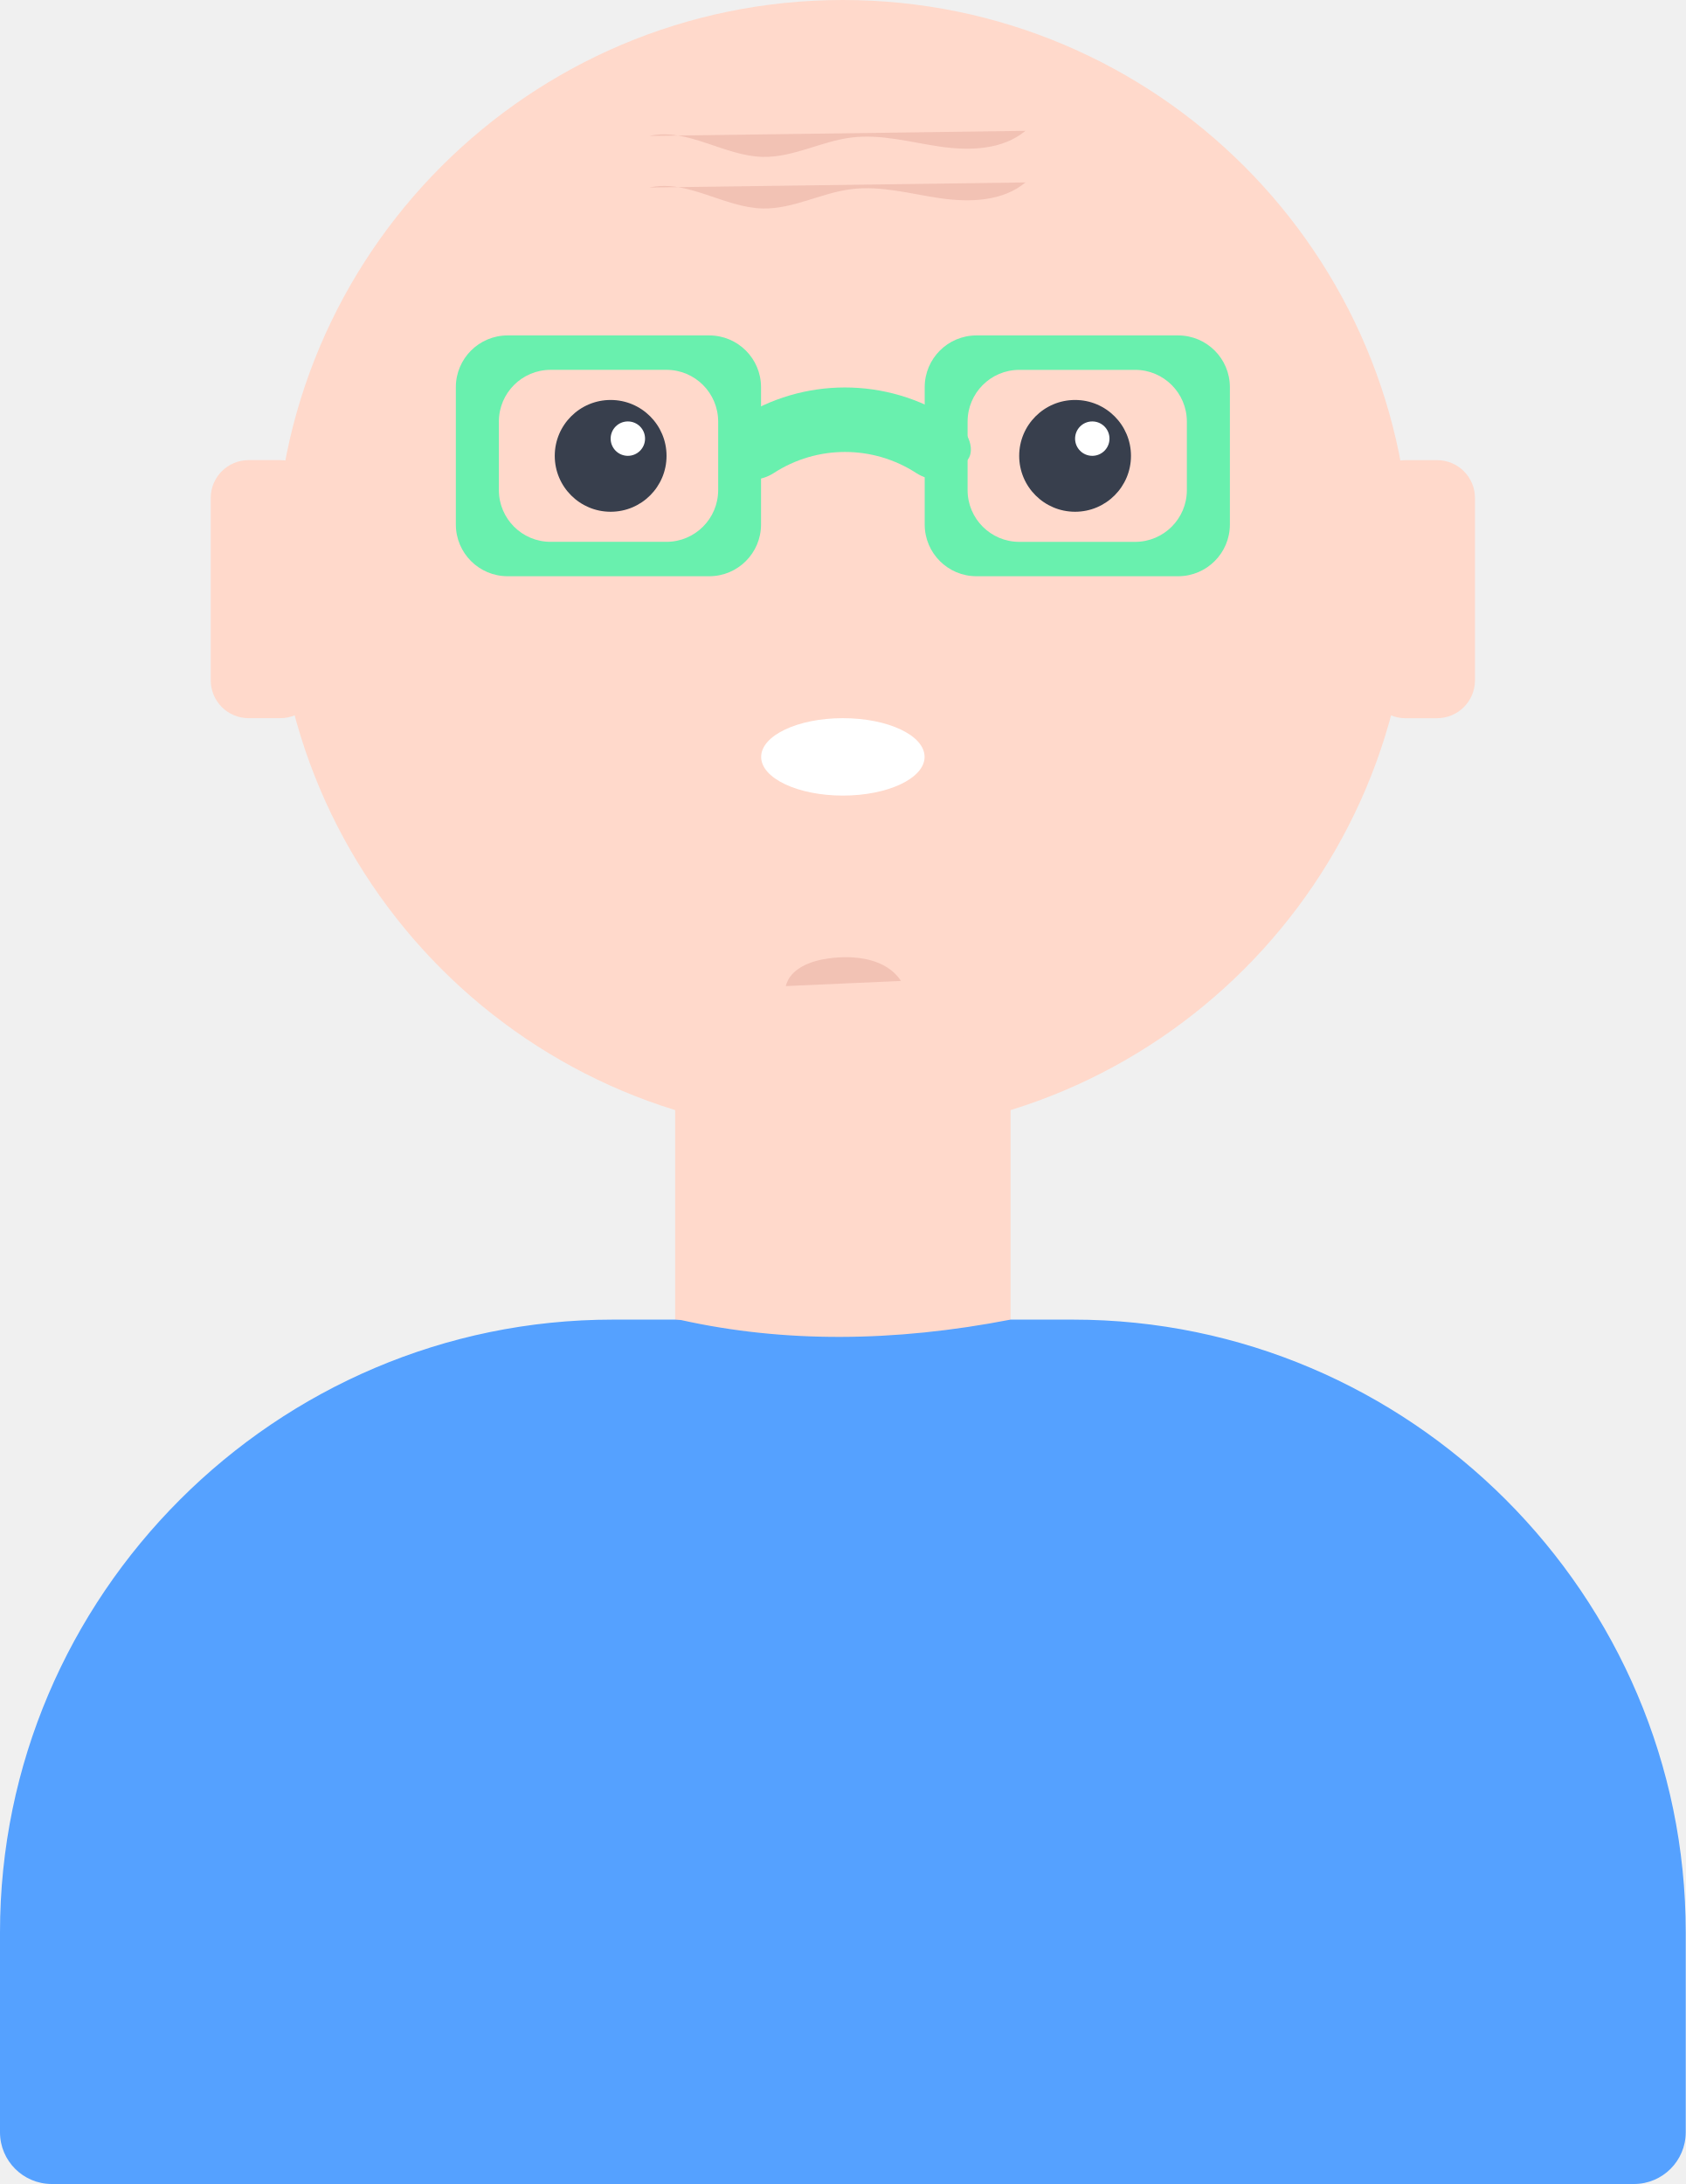
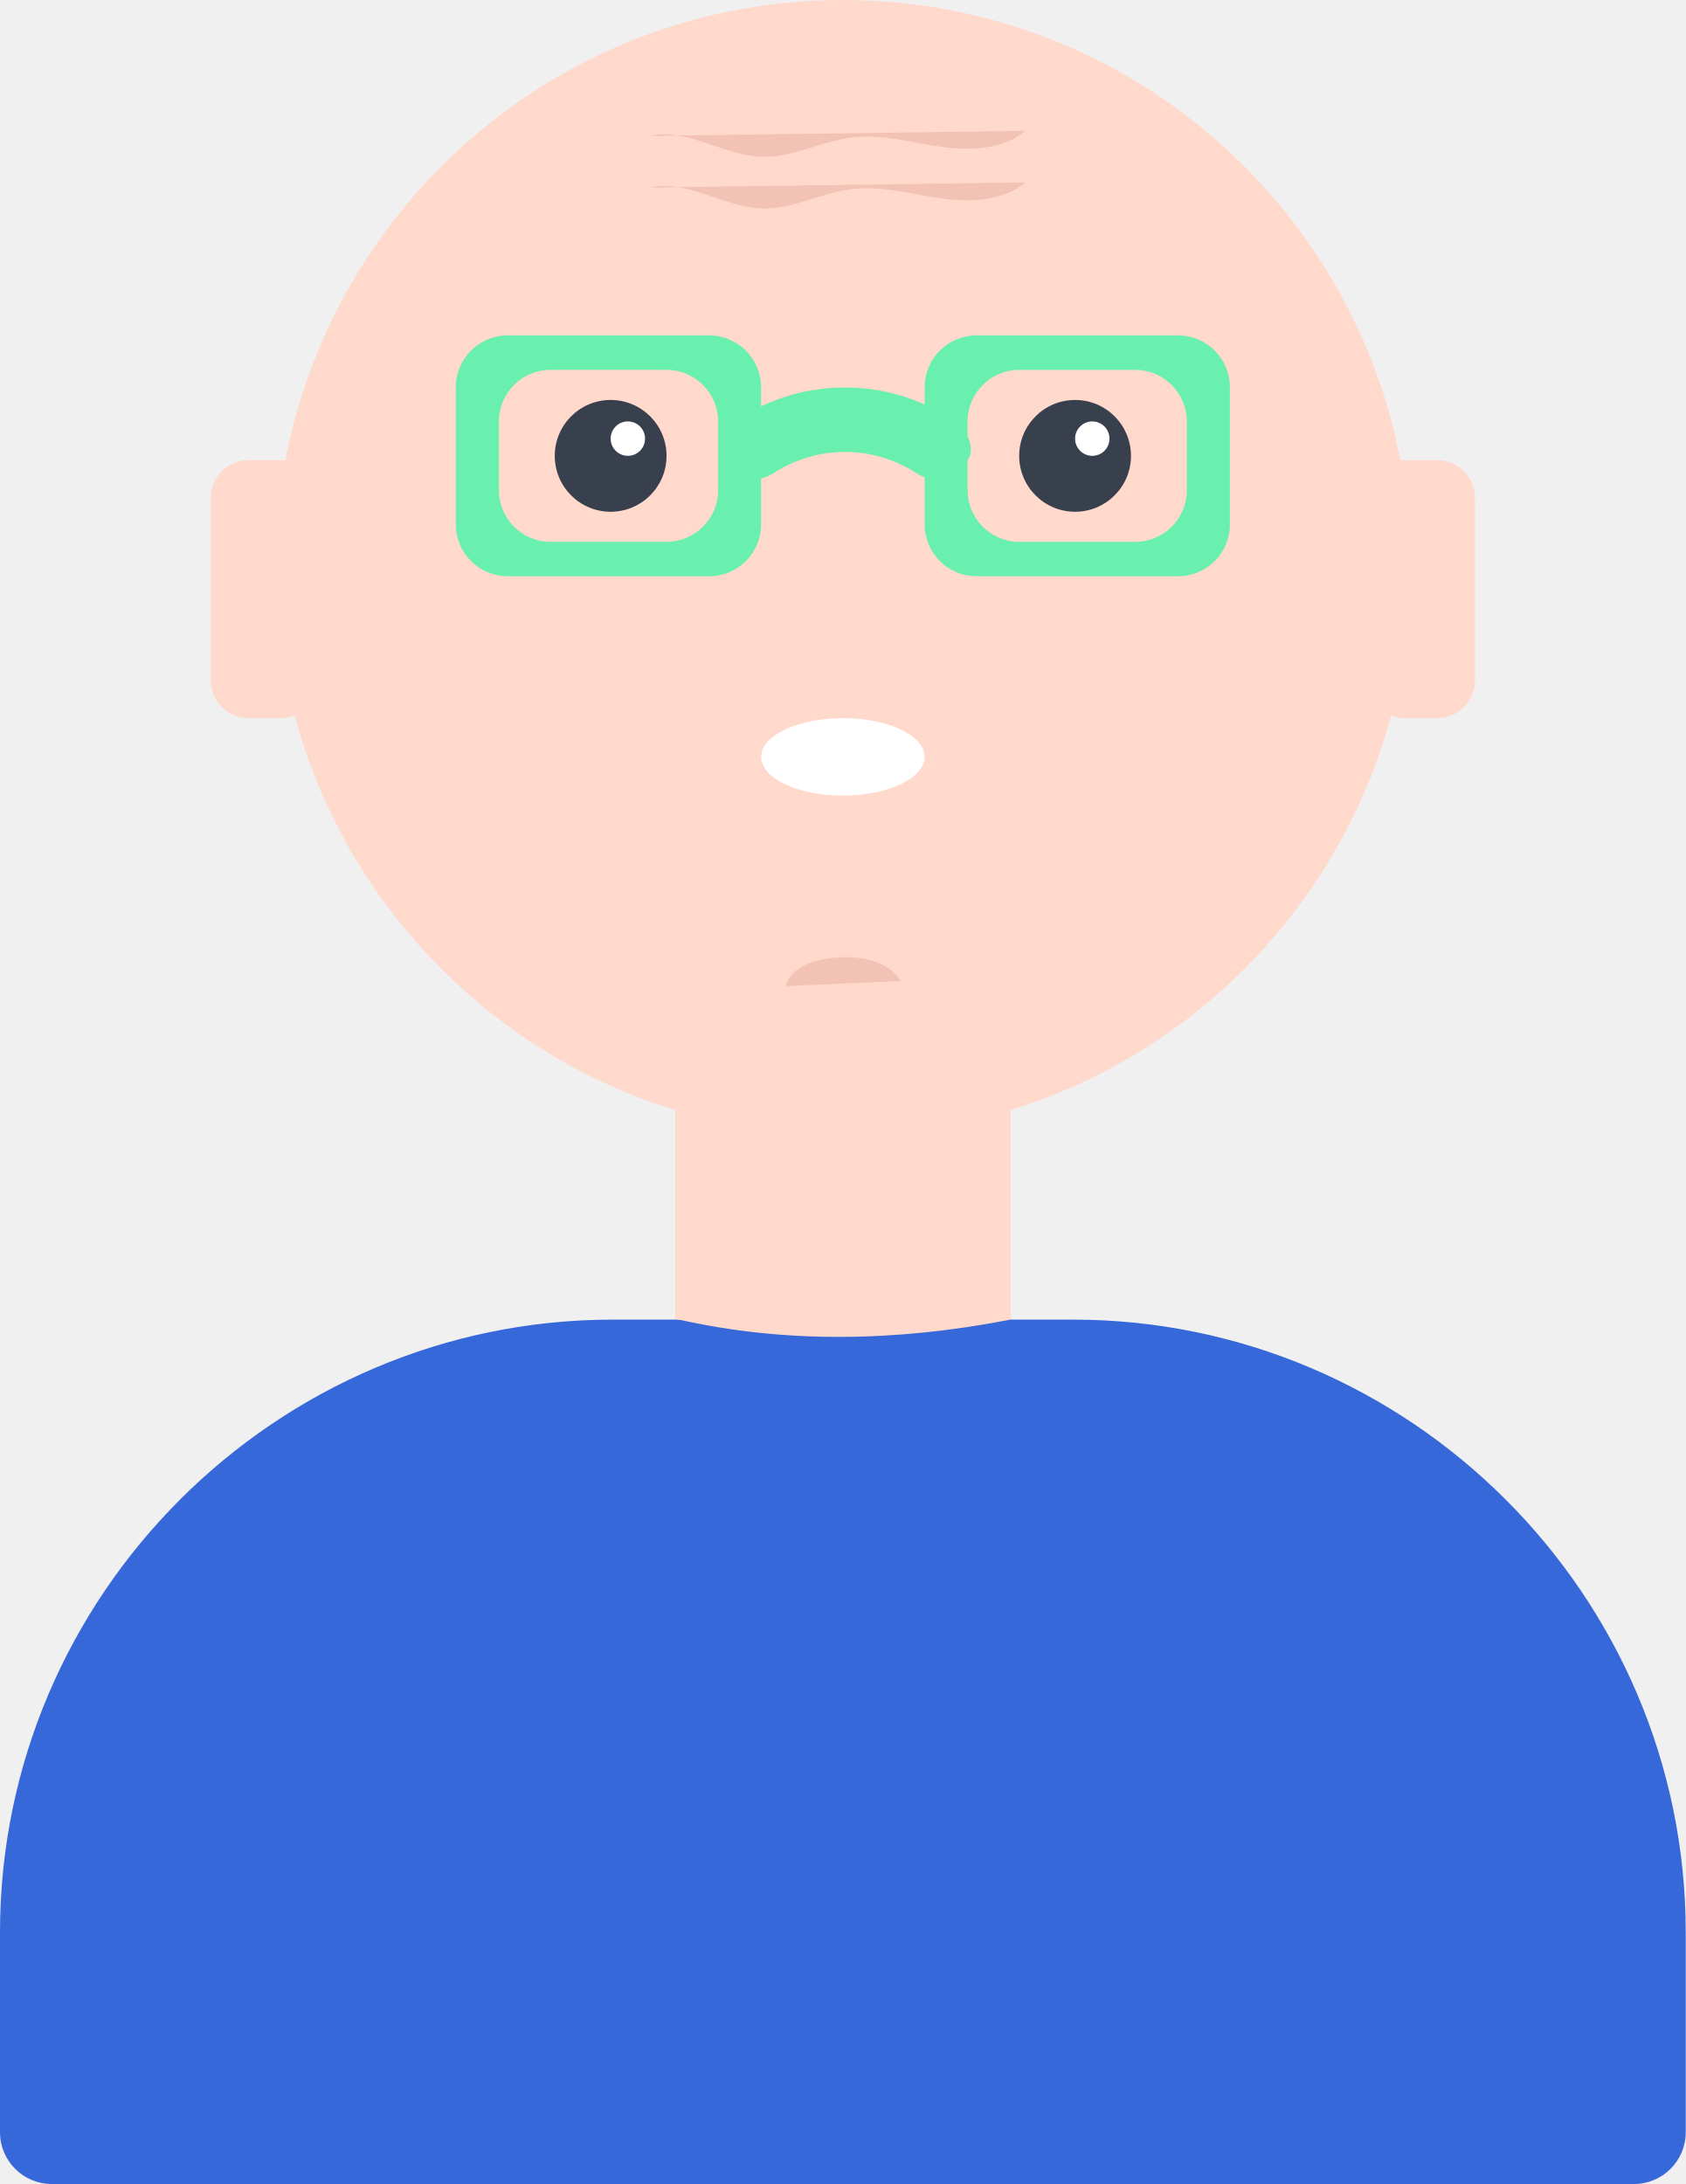
<svg xmlns="http://www.w3.org/2000/svg" id="b368505d-30f3-440a-8098-d31d5babc981" data-name="Layer 1" width="534.14" height="692" viewBox="0 0 534.14 692">
  <circle id="a334b1ca-40a8-46da-b3aa-ee84e59d0f08" data-name="319da30a-b754-4c25-967a-210e088b184d" cx="267.07" cy="179.86" r="179.86" fill="#ffd9cb" />
  <path d="M625.89,343.82c0,6.77-11.59,12.26-25.89,12.26s-25.89-5.49-25.89-12.26S585.7,331.55,600,331.55,625.89,337,625.89,343.82Z" transform="translate(-332.93 -104)" fill="#fff" />
  <circle cx="193.49" cy="144.44" r="17.71" fill="#383f4d" />
  <circle cx="340.65" cy="144.44" r="17.71" fill="#383f4d" />
  <circle cx="198.94" cy="138.98" r="5.45" fill="#fff" />
  <circle cx="346.1" cy="138.98" r="5.45" fill="#fff" />
  <path d="M706.28,210.28h-64a16.4,16.4,0,0,0-16.35,16.35v43.6a16.4,16.4,0,0,0,16.35,16.35h64a16.4,16.4,0,0,0,16.35-16.35v-43.6A16.4,16.4,0,0,0,706.28,210.28ZM709,259.34a16.4,16.4,0,0,1-16.35,16.35H655.87a16.4,16.4,0,0,1-16.35-16.35v-21.8a16.4,16.4,0,0,1,16.35-16.35h36.79A16.4,16.4,0,0,1,709,237.53Z" transform="translate(-332.93 -104)" fill="#69f0ae" />
  <path d="M477.37,226.63v43.6a16.4,16.4,0,0,0,16.35,16.35h64a16.4,16.4,0,0,0,16.35-16.35v-43.6a16.4,16.4,0,0,0-16.35-16.35h-64A16.4,16.4,0,0,0,477.37,226.63ZM491,237.53a16.4,16.4,0,0,1,16.35-16.35h36.79a16.4,16.4,0,0,1,16.35,16.35v21.8a16.4,16.4,0,0,1-16.35,16.35h-36.8A16.4,16.4,0,0,1,491,259.34Z" transform="translate(-332.93 -104)" fill="#69f0ae" />
  <path d="M623.31,253.92a41.48,41.48,0,0,0-45.26,0c-3.78,2.42-8.93,2.93-12,.11l-3.85-3.85c-3-2.78-1.31-9.51,4.65-13.39a62,62,0,0,1,67.59,0c6,3.88,7.68,10.62,4.65,13.39L635.28,254C632.25,256.84,627.1,256.34,623.31,253.92Z" transform="translate(-332.93 -104)" fill="#69f0ae" />
  <path d="M581.91,416.44c1.36-5.54,7.84-8,13.5-8.76,8.4-1.17,18.36,0,23,7.13" transform="translate(-332.93 -104)" fill="#bf655b" opacity="0.2" style="isolation:isolate" />
  <rect x="433.3" y="145.8" width="34.06" height="81.76" rx="12" fill="#ffd9cb" />
  <rect x="66.77" y="145.79" width="34.06" height="81.76" rx="12" fill="#ffd9cb" />
  <path d="M546.69,544.249,653.14,544.12V448.74a16.4,16.4,0,0,0-16.35-16.35h-73.58a16.4,16.4,0,0,0-16.35,16.35v95.38" transform="translate(-332.93 -104)" fill="#ffd9cb" />
  <path d="M538.74,147.07c12-2.69,23.59,6.36,35.87,6.64,9.59.22,18.5-4.92,28-6.12s18.78,1.5,28.15,2.86,19.82,1.07,27.1-5" transform="translate(-332.93 -104)" fill="#bf655b" opacity="0.2" style="isolation:isolate" />
  <path d="M538.74,163.42c12-2.69,23.59,6.36,35.87,6.64,9.59.22,18.5-4.92,28-6.12s18.78,1.5,28.15,2.86,19.82,1.07,27.1-5" transform="translate(-332.93 -104)" fill="#bf655b" opacity="0.2" style="isolation:isolate" />
  <path d="M546.69,544.249" transform="translate(-332.93 -104)" fill="#ffd9cb" />
-   <path d="M546.86,522.12H527.09c-106.79,0-194.16,87.37-194.16,194.16v63.37A16.4,16.4,0,0,0,349.28,796H850.72a16.4,16.4,0,0,0,16.35-16.35V716.28C867.07,609.49,779.7,522.12,672.91,522.12l-19.77,0c-37.026,7.187-71.886,7.37-104.45.129" transform="translate(-332.93 -104)" fill="#55a1ff" />
+   <path d="M546.86,522.12H527.09c-106.79,0-194.16,87.37-194.16,194.16v63.37A16.4,16.4,0,0,0,349.28,796H850.72a16.4,16.4,0,0,0,16.35-16.35V716.28C867.07,609.49,779.7,522.12,672.91,522.12l-19.77,0c-37.026,7.187-71.886,7.37-104.45.129" transform="translate(-332.93 -104)" fill="#3768da" />
</svg>
